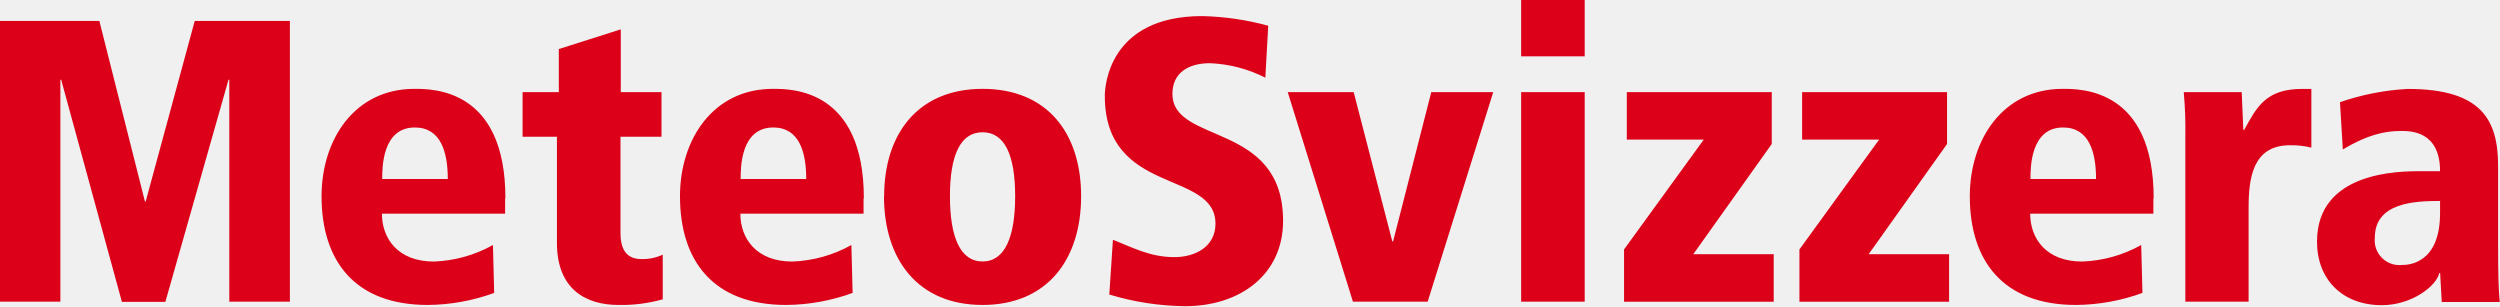
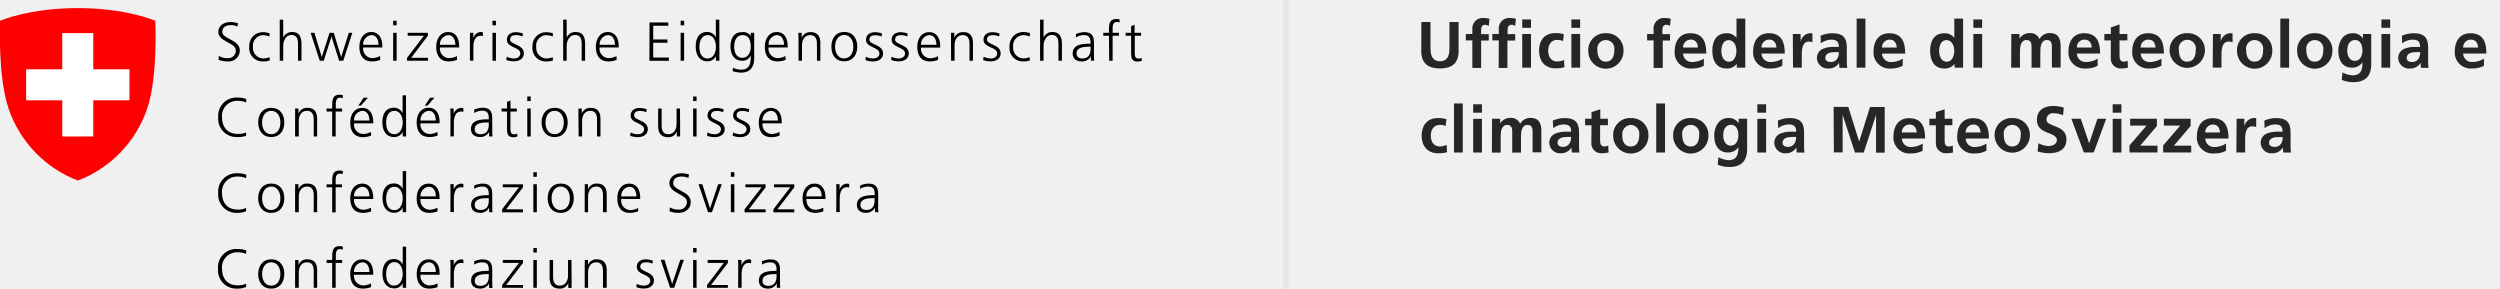
- <svg xmlns="http://www.w3.org/2000/svg" viewBox="0 0 344.97 42.3">
+ <svg xmlns="http://www.w3.org/2000/svg" viewBox="0 0 547.29 63.19">
  <defs>
-     <style>.a{fill:#dc0018;}</style>
+     <style>.a{fill:#282525;}.b{fill:red;}.c,.e{fill:#fff;}.d{fill:none;stroke:#e5e5e5;stroke-miterlimit:10;stroke-width:1.16px;}.e{opacity:0;}</style>
  </defs>
-   <path class="a" d="M31.64 41.63H40V2.89H26.87L20.1 27.81H20L13.71 2.89H0v38.74h8.33V11h.11l8.38 30.65h6L31.53 11h.11v30.63zm21.1-16.93c0-1.56 0-7.11 4.5-7.11 3.61 0 4.55 3.44 4.55 7.11zm17 2.66c0-15.1-9.94-15.1-12.55-15.1-8.27 0-12.82 7-12.82 14.82 0 8.83 4.5 15 14.66 15a27.31 27.31 0 0 0 9.16-1.66l-.17-6.61a18 18 0 0 1-8.16 2.28c-4.94 0-7.16-3.17-7.16-6.61h17v-2.11zm2.33-8.49h4.78v14.66c0 6.33 3.94 8.55 8.49 8.55a20.89 20.89 0 0 0 6.11-.78v-6.16a6.51 6.51 0 0 1-2.89.61c-1.66 0-2.94-.78-2.94-3.61V18.87h5.66v-6.16h-5.62V4.05l-8.55 2.72v5.94h-5v6.16zm30.13 5.83c0-1.56 0-7.11 4.5-7.11 3.61 0 4.55 3.44 4.55 7.11zm17 2.66c0-15.1-9.94-15.1-12.55-15.1-8.27 0-12.82 7-12.82 14.82 0 8.83 4.5 15 14.66 15a27.3 27.3 0 0 0 9.16-1.66l-.17-6.61a18 18 0 0 1-8.16 2.28c-4.94 0-7.16-3.17-7.16-6.61h17v-2.11zm2.78-.28c0 8.77 4.72 15 13.6 15s13.6-6.22 13.6-15-4.72-14.82-13.6-14.82S122 18.43 122 27.09zm9.1 0c0-5.66 1.44-8.83 4.5-8.83s4.5 3.16 4.5 8.83-1.44 9-4.5 9-4.5-3.33-4.5-9zM175 3.55a37.85 37.85 0 0 0-9.11-1.33c-13 0-13.44 9.88-13.44 11 0 13.82 15.27 10.16 15.27 17.65 0 3.16-2.78 4.61-5.66 4.61-3.39 0-5.77-1.34-8.49-2.39l-.5 7.55a37.24 37.24 0 0 0 10.44 1.61c7.72 0 13.54-4.44 13.54-11.77 0-13.77-15.27-10.49-15.27-17.54 0-2.89 2.22-4.22 5.16-4.22a18.47 18.47 0 0 1 7.66 2l.4-7.17zm11.7 38.08H197l9.05-28.92h-8.55l-5.27 20.6h-.11l-5.33-20.6h-9.1l9 28.92zm23.2 0h8.77V12.71h-8.77v28.92zm0-33.86h8.77V0h-8.77v7.77zm14.49 11.49h10.71l-11 15.16v7.22h20.65v-6.56h-11.1l10.83-15.21v-7.16h-20v6.55zm24.2 0h10.71l-11 15.16v7.22h20.65v-6.56h-11.1l10.82-15.21v-7.16h-20v6.55zm31.59 5.44c0-1.56 0-7.11 4.5-7.11 3.61 0 4.55 3.44 4.55 7.11zm17 2.66c0-15.1-9.94-15.1-12.55-15.1-8.27 0-12.82 7-12.82 14.82 0 8.83 4.5 15 14.66 15a27.31 27.31 0 0 0 9.16-1.66l-.17-6.61a18 18 0 0 1-8.16 2.28c-4.94 0-7.16-3.17-7.16-6.61h17v-2.11zm4.33 14.27h8.77V28.7c0-4.22.61-8.66 5.72-8.66a11.56 11.56 0 0 1 2.94.33v-8.1h-1.28c-5.05 0-6.27 2.56-8 5.66h-.11c-.05-1.72-.17-3.5-.22-5.22h-8a55.89 55.89 0 0 1 .22 6.05v22.87zm21.76-21c3.44-2.06 5.83-2.56 8.05-2.56 1.28 0 5.38 0 5.38 5.55h-2.66c-3.05 0-14.32.06-14.32 9.72 0 5.27 3.55 8.77 8.94 8.77 4.16 0 7.55-2.66 7.94-4.44h.11l.22 4h8c-.17-1.94-.22-3.89-.22-8.16V22.93c0-6.44-2.33-10.66-12.49-10.66a34.36 34.36 0 0 0-9.33 1.83l.39 6.5zm13.43 8.77c0 7.05-4.44 7.16-5.22 7.16a3.41 3.41 0 0 1-3.78-3.78c0-4.83 5.5-5.05 9-5.05v1.67z" />
+   <path class="a" d="M311.16,4.82h2v5.77c0,1.7.54,2.82,2.08,2.82s2.07-1.12,2.07-2.82V4.82h2V11.2c0,2.68-1.52,3.79-4.08,3.79s-4.09-1.11-4.09-3.79Z" />
+   <path class="a" d="M322.32,8.84H320.9V7.44h1.42v-1a2.26,2.26,0,0,1,2.35-2.51,6.42,6.42,0,0,1,1.4.16l-.15,1.59a1.53,1.53,0,0,0-.83-.26c-.65,0-.85.56-.85,1.13v.92h1.68v1.4h-1.68v6h-1.92Z" />
+   <path class="a" d="M328.11,8.84h-1.42V7.44h1.42v-1a2.26,2.26,0,0,1,2.35-2.51,6.5,6.5,0,0,1,1.4.16l-.16,1.59a1.47,1.47,0,0,0-.83-.26c-.64,0-.84.56-.84,1.13v.92h1.67v1.4H330v6h-1.92Z" />
+   <path class="a" d="M333.24,4.26h1.92V6.09h-1.92Zm0,3.18h1.92v7.37h-1.92Z" />
+   <path class="a" d="M342.18,9a2.91,2.91,0,0,0-1.31-.27c-1.19,0-1.95.94-1.95,2.33s.65,2.41,2,2.41a3.92,3.92,0,0,0,1.47-.35l.09,1.59a6.3,6.3,0,0,1-1.92.25c-2.42,0-3.64-1.65-3.64-3.9s1.26-3.82,3.57-3.82a6.18,6.18,0,0,1,1.86.24Z" />
+   <path class="a" d="M344,4.26h1.92V6.09H344Zm0,3.18h1.92v7.37H344Z" />
+   <path class="a" d="M351.54,7.27a3.69,3.69,0,0,1,3.87,3.91,3.86,3.86,0,0,1-7.72,0A3.69,3.69,0,0,1,351.54,7.27Zm0,6.23c1.48,0,1.86-1.32,1.86-2.55a1.88,1.88,0,1,0-3.71,0C349.69,12.16,350.08,13.5,351.54,13.5Z" />
+   <path class="a" d="M362,8.84h-1.42V7.44H362v-1a2.26,2.26,0,0,1,2.35-2.51,6.42,6.42,0,0,1,1.4.16l-.16,1.59a1.47,1.47,0,0,0-.83-.26c-.64,0-.84.56-.84,1.13v.92h1.67v1.4H364v6H362Z" />
+   <path class="a" d="M373,14.4a5,5,0,0,1-2.54.59,3.51,3.51,0,0,1-3.85-3.83c0-2.13,1.13-3.89,3.42-3.89,2.74,0,3.51,1.87,3.51,4.45h-5.1a1.93,1.93,0,0,0,2.11,1.86,5,5,0,0,0,2.45-.74Zm-1.29-4c-.06-.93-.49-1.73-1.56-1.73a1.68,1.68,0,0,0-1.71,1.73Z" />
+   <path class="a" d="M380.21,14h0a2.73,2.73,0,0,1-2.26,1c-2.27,0-3.1-1.87-3.1-3.89s.83-3.83,3.1-3.83a2.6,2.6,0,0,1,2.2,1h0V4.07h1.92V14.81h-1.86Zm-1.77-.48c1.28,0,1.69-1.35,1.69-2.4s-.48-2.34-1.71-2.34-1.59,1.36-1.59,2.34S377.19,13.5,378.44,13.5Z" />
+   <path class="a" d="M390.18,14.4a5.08,5.08,0,0,1-2.54.59,3.51,3.51,0,0,1-3.85-3.83c0-2.13,1.13-3.89,3.42-3.89,2.74,0,3.51,1.87,3.51,4.45h-5.1a1.93,1.93,0,0,0,2.11,1.86,5,5,0,0,0,2.45-.74Zm-1.29-4c-.06-.93-.49-1.73-1.56-1.73a1.67,1.67,0,0,0-1.71,1.73Z" />
+   <path class="a" d="M392.48,7.44h1.71V9.11h0a2.25,2.25,0,0,1,2-1.84,2.36,2.36,0,0,1,.58.05V9.26A1.93,1.93,0,0,0,396,9.1c-1.56,0-1.56,2-1.56,3v2.7h-1.92Z" />
+   <path class="a" d="M398.56,7.82a6.61,6.61,0,0,1,2.56-.55c2.25,0,3.18.93,3.18,3.1v1c0,.74,0,1.3,0,1.85s0,1.07.09,1.64h-1.69a7,7,0,0,1-.09-1.1h0A2.62,2.62,0,0,1,400.33,15a2.36,2.36,0,0,1-2.58-2.2,2.17,2.17,0,0,1,1.27-2.1,5.78,5.78,0,0,1,2.47-.43h1.06c0-1.19-.53-1.59-1.66-1.59a3.92,3.92,0,0,0-2.28.8Zm2.25,5.76a1.6,1.6,0,0,0,1.34-.66,2.38,2.38,0,0,0,.4-1.51h-.83c-.86,0-2.13.14-2.13,1.27C399.59,13.31,400.12,13.58,400.81,13.58Z" />
+   <path class="a" d="M406.45,4.07h1.92V14.81h-1.92Z" />
+   <path class="a" d="M416.52,14.4A5,5,0,0,1,414,15a3.51,3.51,0,0,1-3.85-3.83c0-2.13,1.13-3.89,3.42-3.89,2.74,0,3.51,1.87,3.51,4.45H412a1.93,1.93,0,0,0,2.11,1.86,5,5,0,0,0,2.45-.74Zm-1.29-4c-.06-.93-.49-1.73-1.56-1.73A1.67,1.67,0,0,0,412,10.4Z" />
+   <path class="a" d="M427.89,14h0a2.76,2.76,0,0,1-2.27,1c-2.26,0-3.09-1.87-3.09-3.89s.83-3.83,3.09-3.83a2.61,2.61,0,0,1,2.21,1h0V4.07h1.92V14.81h-1.87Zm-1.76-.48c1.28,0,1.69-1.35,1.69-2.4s-.49-2.34-1.72-2.34-1.59,1.36-1.59,2.34S424.87,13.5,426.13,13.5Z" />
+   <path class="a" d="M432,4.26h1.92V6.09H432Zm0,3.18h1.92v7.37H432Z" />
+   <path class="a" d="M440.31,7.44h1.79v1h0a2.6,2.6,0,0,1,2.19-1.2,2.15,2.15,0,0,1,2.18,1.3,2.52,2.52,0,0,1,2.31-1.3c1.82,0,2.33,1.24,2.33,2.89v4.65h-1.92V10.42c0-.69,0-1.66-1.1-1.66-1.28,0-1.43,1.51-1.43,2.47v3.58h-1.92V10.42c0-.69,0-1.66-1.11-1.66-1.27,0-1.43,1.51-1.43,2.47v3.58h-1.92Z" />
+   <path class="a" d="M459.21,14.4a5,5,0,0,1-2.54.59,3.51,3.51,0,0,1-3.85-3.83c0-2.13,1.13-3.89,3.42-3.89,2.74,0,3.51,1.87,3.51,4.45h-5.1a1.93,1.93,0,0,0,2.11,1.86,5,5,0,0,0,2.45-.74Zm-1.29-4c-.06-.93-.49-1.73-1.56-1.73a1.67,1.67,0,0,0-1.71,1.73Z" />
+   <path class="a" d="M462.1,8.84h-1.42V7.44h1.42V6L464,5.35V7.44h1.71v1.4H464v3.44c0,.63.17,1.22.9,1.22a1.71,1.71,0,0,0,.88-.2l.05,1.51a4.79,4.79,0,0,1-1.41.18,2.17,2.17,0,0,1-2.34-2.4Z" />
+   <path class="a" d="M473.17,14.4a5,5,0,0,1-2.53.59,3.51,3.51,0,0,1-3.86-3.83c0-2.13,1.14-3.89,3.43-3.89,2.73,0,3.51,1.87,3.51,4.45h-5.1a1.92,1.92,0,0,0,2.1,1.86,4.94,4.94,0,0,0,2.45-.74Zm-1.29-4c-.05-.93-.48-1.73-1.56-1.73a1.66,1.66,0,0,0-1.7,1.73Z" />
+   <path class="a" d="M478.82,7.27a3.69,3.69,0,0,1,3.87,3.91,3.87,3.87,0,0,1-7.73,0A3.69,3.69,0,0,1,478.82,7.27Zm0,6.23c1.47,0,1.86-1.32,1.86-2.55A1.88,1.88,0,1,0,477,11C477,12.16,477.36,13.5,478.82,13.5Z" />
+   <path class="a" d="M484.45,7.44h1.7V9.11h0a2.26,2.26,0,0,1,2-1.84,2.39,2.39,0,0,1,.59.05V9.26a2,2,0,0,0-.86-.16c-1.56,0-1.56,2-1.56,3v2.7h-1.92Z" />
+   <path class="a" d="M493.57,7.27a3.69,3.69,0,0,1,3.87,3.91,3.86,3.86,0,0,1-7.72,0A3.68,3.68,0,0,1,493.57,7.27Zm0,6.23c1.48,0,1.86-1.32,1.86-2.55a1.88,1.88,0,1,0-3.71,0C491.72,12.16,492.11,13.5,493.57,13.5Z" />
+   <path class="a" d="M499.2,4.07h1.92V14.81H499.2Z" />
+   <path class="a" d="M506.74,7.27a3.69,3.69,0,0,1,3.86,3.91,3.86,3.86,0,0,1-7.72,0A3.69,3.69,0,0,1,506.74,7.27Zm0,6.23c1.47,0,1.86-1.32,1.86-2.55a1.88,1.88,0,1,0-3.71,0C504.89,12.16,505.27,13.5,506.74,13.5Z" />
+   <path class="a" d="M519.1,7.44V14.1c0,2-.8,3.89-3.9,3.89a6.43,6.43,0,0,1-2.55-.5l.16-1.63a5.47,5.47,0,0,0,2.15.64c2.12,0,2.22-1.59,2.22-2.86h0a2.64,2.64,0,0,1-2.29,1.17c-2.18,0-3-1.74-3-3.72,0-1.78.92-3.82,3.12-3.82a2.45,2.45,0,0,1,2.27,1.17h0v-1Zm-1.92,3.61c0-1.26-.49-2.29-1.61-2.29-1.3,0-1.72,1.2-1.72,2.33s.53,2.24,1.64,2.24S517.18,12.28,517.18,11.05Z" />
+   <path class="a" d="M521.33,4.26h1.92V6.09h-1.92Zm0,3.18h1.92v7.37h-1.92Z" />
+   <path class="a" d="M525.82,7.82a6.61,6.61,0,0,1,2.56-.55c2.25,0,3.18.93,3.18,3.1v1c0,.74,0,1.3,0,1.85s0,1.07.08,1.64H530a7,7,0,0,1-.09-1.1h0A2.62,2.62,0,0,1,527.59,15a2.36,2.36,0,0,1-2.58-2.2,2.16,2.16,0,0,1,1.27-2.1,5.78,5.78,0,0,1,2.47-.43h1.06c0-1.19-.53-1.59-1.66-1.59a3.92,3.92,0,0,0-2.28.8Zm2.25,5.76a1.6,1.6,0,0,0,1.34-.66,2.38,2.38,0,0,0,.4-1.51H529c-.86,0-2.13.14-2.13,1.27C526.85,13.31,527.38,13.58,528.07,13.58Z" />
+   <path class="a" d="M543.78,14.4a5,5,0,0,1-2.54.59,3.51,3.51,0,0,1-3.85-3.83c0-2.13,1.13-3.89,3.42-3.89,2.74,0,3.51,1.87,3.51,4.45h-5.1a1.93,1.93,0,0,0,2.11,1.86,5,5,0,0,0,2.45-.74Zm-1.29-4c-.06-.93-.49-1.73-1.56-1.73a1.67,1.67,0,0,0-1.71,1.73Z" />
+   <path class="a" d="M316.47,27.6a2.86,2.86,0,0,0-1.3-.27c-1.19,0-1.95,1-1.95,2.34s.64,2.4,2,2.4a4.19,4.19,0,0,0,1.48-.34l.08,1.59a6.32,6.32,0,0,1-1.92.24c-2.42,0-3.64-1.65-3.64-3.89s1.26-3.83,3.57-3.83a6.52,6.52,0,0,1,1.86.24Z" />
+   <path class="a" d="M318.3,22.65h1.92V33.39H318.3Z" />
+   <path class="a" d="M322.5,22.83h1.92v1.84H322.5Zm0,3.18h1.92v7.38H322.5Z" />
+   <path class="a" d="M326.63,26h1.79v1h0a2.59,2.59,0,0,1,2.19-1.2,2.15,2.15,0,0,1,2.17,1.3,2.56,2.56,0,0,1,2.31-1.3c1.82,0,2.34,1.25,2.34,2.89v4.66h-1.92V29c0-.69,0-1.66-1.11-1.66-1.27,0-1.43,1.52-1.43,2.48v3.58h-1.92V29c0-.69,0-1.66-1.1-1.66-1.28,0-1.43,1.52-1.43,2.48v3.58h-1.92Z" />
+   <path class="a" d="M339.93,26.4a6.71,6.71,0,0,1,2.57-.56c2.25,0,3.18.93,3.18,3.11v.94c0,.75,0,1.31,0,1.85s0,1.08.08,1.65H344.1a8.31,8.31,0,0,1-.08-1.1h0a2.66,2.66,0,0,1-2.28,1.27,2.36,2.36,0,0,1-2.58-2.19,2.18,2.18,0,0,1,1.26-2.11,6,6,0,0,1,2.48-.43h1.06c0-1.18-.53-1.59-1.66-1.59a3.86,3.86,0,0,0-2.28.81Zm2.25,5.76a1.64,1.64,0,0,0,1.35-.66,2.5,2.5,0,0,0,.4-1.52h-.83c-.86,0-2.14.14-2.14,1.28C341,31.88,341.5,32.16,342.18,32.16Z" />
+   <path class="a" d="M348.41,27.42H347V26h1.41V24.54l1.92-.62V26H352v1.41h-1.71v3.43c0,.63.18,1.22.91,1.22a1.7,1.7,0,0,0,.87-.2l.06,1.52a5.26,5.26,0,0,1-1.42.17,2.17,2.17,0,0,1-2.34-2.39Z" />
+   <path class="a" d="M357,25.84a3.7,3.7,0,0,1,3.87,3.91,3.86,3.86,0,0,1-7.72,0A3.69,3.69,0,0,1,357,25.84Zm0,6.23c1.48,0,1.86-1.32,1.86-2.55A1.94,1.94,0,0,0,357,27.33a2,2,0,0,0-1.85,2.19C355.1,30.74,355.49,32.07,357,32.07Z" />
+   <path class="a" d="M362.58,22.65h1.92V33.39h-1.92Z" />
+   <path class="a" d="M370.12,25.84A3.69,3.69,0,0,1,374,29.75a3.86,3.86,0,0,1-7.72,0A3.7,3.7,0,0,1,370.12,25.84Zm0,6.23c1.47,0,1.86-1.32,1.86-2.55a1.88,1.88,0,1,0-3.71,0C368.27,30.74,368.66,32.07,370.12,32.07Z" />
+   <path class="a" d="M382.48,26v6.66c0,2-.8,3.9-3.9,3.9a6.61,6.61,0,0,1-2.55-.5l.16-1.63a5.64,5.64,0,0,0,2.15.64c2.12,0,2.22-1.59,2.22-2.87h0a2.62,2.62,0,0,1-2.29,1.18c-2.18,0-3-1.75-3-3.72,0-1.78.92-3.83,3.12-3.83A2.46,2.46,0,0,1,380.62,27h0V26Zm-1.92,3.61c0-1.26-.49-2.29-1.61-2.29-1.3,0-1.71,1.2-1.71,2.34s.53,2.23,1.63,2.23S380.56,30.85,380.56,29.62Z" />
+   <path class="a" d="M384.71,22.83h1.92v1.84h-1.92Zm0,3.18h1.92v7.38h-1.92Z" />
+   <path class="a" d="M389.2,26.4a6.62,6.62,0,0,1,2.56-.56c2.25,0,3.18.93,3.18,3.11v.94c0,.75,0,1.31,0,1.85s0,1.08.08,1.65h-1.69a8.31,8.31,0,0,1-.08-1.1h0A2.64,2.64,0,0,1,391,33.56a2.36,2.36,0,0,1-2.58-2.19,2.18,2.18,0,0,1,1.26-2.11,6,6,0,0,1,2.48-.43h1.06c0-1.18-.53-1.59-1.66-1.59a3.86,3.86,0,0,0-2.28.81Zm2.25,5.76a1.63,1.63,0,0,0,1.34-.66,2.43,2.43,0,0,0,.4-1.52h-.83c-.86,0-2.13.14-2.13,1.28C390.23,31.88,390.76,32.16,391.45,32.16Z" />
+   <path class="a" d="M401.41,23.39h3.21L407,31h0l2.38-7.58h3.21v10H410.7V25.14h0L408,33.39h-1.92l-2.7-8.25,0,0v8.22h-1.92Z" />
+   <path class="a" d="M420.9,33a5.08,5.08,0,0,1-2.54.59,3.5,3.5,0,0,1-3.85-3.82c0-2.14,1.13-3.9,3.42-3.9,2.74,0,3.51,1.88,3.51,4.45h-5.1a1.94,1.94,0,0,0,2.11,1.87,5,5,0,0,0,2.45-.75Zm-1.29-4c-.06-.93-.49-1.74-1.56-1.74A1.68,1.68,0,0,0,416.34,29Z" />
+   <path class="a" d="M423.79,27.42h-1.42V26h1.42V24.54l1.92-.62V26h1.7v1.41h-1.7v3.43c0,.63.17,1.22.9,1.22a1.71,1.71,0,0,0,.88-.2l.05,1.52a5.21,5.21,0,0,1-1.42.17,2.17,2.17,0,0,1-2.33-2.39Z" />
+   <path class="a" d="M434.86,33a5,5,0,0,1-2.53.59,3.51,3.51,0,0,1-3.86-3.82c0-2.14,1.14-3.9,3.43-3.9,2.73,0,3.51,1.88,3.51,4.45h-5.1a1.92,1.92,0,0,0,2.1,1.87,5,5,0,0,0,2.45-.75Zm-1.29-4c-.05-.93-.48-1.74-1.56-1.74a1.67,1.67,0,0,0-1.7,1.74Z" />
+   <path class="a" d="M440.51,25.84a3.7,3.7,0,0,1,3.87,3.91,3.87,3.87,0,0,1-7.73,0A3.7,3.7,0,0,1,440.51,25.84Zm0,6.23c1.47,0,1.86-1.32,1.86-2.55a1.88,1.88,0,1,0-3.71,0C438.66,30.74,439.05,32.07,440.51,32.07Z" />
+   <path class="a" d="M451.64,25.22a5.21,5.21,0,0,0-2-.43A1.4,1.4,0,0,0,448,26.18c0,1.74,4.38,1,4.38,4.36,0,2.19-1.73,3-3.75,3a8.64,8.64,0,0,1-2.57-.39l.19-1.8a4.88,4.88,0,0,0,2.26.62c.76,0,1.78-.39,1.78-1.29,0-1.91-4.38-1.12-4.38-4.43,0-2.23,1.73-3.05,3.49-3.05a7.35,7.35,0,0,1,2.39.36Z" />
+   <path class="a" d="M453.46,26h2.06l1.83,5.37h0L459.16,26h1.92l-2.73,7.38h-2.16Z" />
+   <path class="a" d="M462.5,22.83h1.91v1.84H462.5Zm0,3.18h1.91v7.38H462.5Z" />
+   <path class="a" d="M466.33,26h5.85v1.58l-3.67,4.31h3.8v1.49h-6.13V31.83l3.74-4.33h-3.59Z" />
+   <path class="a" d="M473.71,26h5.85v1.58l-3.67,4.31h3.8v1.49h-6.14V31.83l3.74-4.33h-3.58Z" />
+   <path class="a" d="M487.32,33a5,5,0,0,1-2.54.59,3.5,3.5,0,0,1-3.85-3.82c0-2.14,1.13-3.9,3.42-3.9,2.74,0,3.51,1.88,3.51,4.45h-5.1a1.94,1.94,0,0,0,2.11,1.87,5,5,0,0,0,2.45-.75ZM486,29c-.06-.93-.49-1.74-1.56-1.74A1.69,1.69,0,0,0,482.76,29Z" />
+   <path class="a" d="M489.63,26h1.7v1.68h0a2.26,2.26,0,0,1,2-1.85,2,2,0,0,1,.59.06v1.93a2,2,0,0,0-.86-.16c-1.56,0-1.56,1.95-1.56,3v2.71h-1.92Z" />
+   <path class="a" d="M495.7,26.4a6.66,6.66,0,0,1,2.56-.56c2.25,0,3.18.93,3.18,3.11v.94c0,.75,0,1.31,0,1.85s0,1.08.09,1.65h-1.69a10.91,10.91,0,0,1-.09-1.1h0a2.63,2.63,0,0,1-2.27,1.27,2.35,2.35,0,0,1-2.58-2.19,2.18,2.18,0,0,1,1.26-2.11,6,6,0,0,1,2.48-.43h1.06c0-1.18-.53-1.59-1.67-1.59a3.83,3.83,0,0,0-2.27.81ZM498,32.16a1.62,1.62,0,0,0,1.34-.66A2.44,2.44,0,0,0,499.7,30h-.83c-.86,0-2.14.14-2.14,1.28C496.73,31.88,497.26,32.16,498,32.16Z" />
+   <path d="M47.89,12.23a3.26,3.26,0,0,0,1.85.5A1.67,1.67,0,0,0,51.63,11c0-1.65-3.84-1.85-3.84-4,0-1.34,1.17-2.18,2.65-2.18a5.17,5.17,0,0,1,1.65.27L52,5.81a3.32,3.32,0,0,0-1.52-.31c-.87,0-1.82.36-1.82,1.44,0,1.68,3.85,1.69,3.85,4.14a2.46,2.46,0,0,1-2.75,2.37,4.81,4.81,0,0,1-1.9-.36Z" />
+   <path d="M59,8a3.48,3.48,0,0,0-1.31-.31,2.28,2.28,0,0,0-2.31,2.56,2.32,2.32,0,0,0,2.22,2.56A4,4,0,0,0,59,12.52l.07.71a4.58,4.58,0,0,1-1.58.22,2.9,2.9,0,0,1-2.93-3.21,3,3,0,0,1,3-3.21A4.7,4.7,0,0,1,59,7.27Z" />
+   <path d="M61.24,4.3H62V8.21h0A2.09,2.09,0,0,1,63.93,7C65.58,7,66,8.13,66,9.64V13.3h-.76V9.65c0-1.05-.2-2-1.45-2S62,9,62,10V13.3h-.76Z" />
+   <path d="M75.15,13.3h-.91L72.57,8h0L70.87,13.3H70L68,7.18h.83l1.61,5.3h0l1.71-5.3h.91l1.62,5.3h0l1.69-5.3h.76Z" />
+   <path d="M83.23,13.11a4.88,4.88,0,0,1-1.77.34c-2,0-2.79-1.37-2.79-3.21S79.7,7,81.25,7c1.73,0,2.44,1.4,2.44,3v.39H79.5a2.07,2.07,0,0,0,2,2.34,3.89,3.89,0,0,0,1.71-.46Zm-.37-3.3c0-1.07-.43-2.13-1.56-2.13a2,2,0,0,0-1.8,2.13Z" />
+   <path d="M86.83,5.54h-.76v-1h.76Zm-.76,1.64h.76V13.3h-.76Z" />
+   <path d="M89.11,12.67l3.68-4.84H89.25V7.18h4.42v.65L90,12.66h3.69v.64H89.11Z" />
+   <path d="M100.05,13.11a4.94,4.94,0,0,1-1.78.34c-2,0-2.78-1.37-2.78-3.21S96.52,7,98.07,7c1.73,0,2.44,1.4,2.44,3v.39h-4.2a2.07,2.07,0,0,0,2,2.34,3.94,3.94,0,0,0,1.72-.46Zm-.37-3.3c0-1.07-.43-2.13-1.56-2.13a2,2,0,0,0-1.81,2.13Z" />
+   <path d="M102.87,8.55a13.21,13.21,0,0,0,0-1.37h.75V8.36h0A1.81,1.81,0,0,1,105.18,7a2,2,0,0,1,.53.08V7.9a1.93,1.93,0,0,0-.55-.07c-1.21,0-1.53,1.34-1.53,2.45v3h-.76Z" />
+   <path d="M108.57,5.54h-.76v-1h.76Zm-.76,1.64h.76V13.3h-.76Z" />
+   <path d="M110.94,12.42a3.73,3.73,0,0,0,1.6.38c.72,0,1.36-.4,1.36-1.09,0-1.46-2.94-1.23-2.94-3,0-1.21,1-1.67,2-1.67a4.93,4.93,0,0,1,1.51.28l-.07.66A3.53,3.53,0,0,0,113,7.68c-.78,0-1.32.24-1.32,1,0,1.14,3,1,3,3,0,1.29-1.21,1.74-2.14,1.74a4.54,4.54,0,0,1-1.72-.29Z" />
+   <path d="M121,8a3.48,3.48,0,0,0-1.31-.31,2.28,2.28,0,0,0-2.31,2.56,2.33,2.33,0,0,0,2.23,2.56,3.91,3.91,0,0,0,1.38-.28l.07.71a4.56,4.56,0,0,1-1.57.22,2.9,2.9,0,0,1-2.93-3.21,3,3,0,0,1,3-3.21,4.64,4.64,0,0,1,1.48.24Z" />
+   <path d="M123.29,4.3h.76V8.21h0A2.09,2.09,0,0,1,126,7c1.65,0,2.09,1.1,2.09,2.61V13.3h-.75V9.65c0-1.05-.21-2-1.46-2S124.05,9,124.05,10V13.3h-.76Z" />
+   <path d="M135,13.11a4.88,4.88,0,0,1-1.77.34c-2,0-2.79-1.37-2.79-3.21S131.47,7,133,7c1.73,0,2.44,1.4,2.44,3v.39h-4.19a2.07,2.07,0,0,0,2,2.34,3.89,3.89,0,0,0,1.71-.46Zm-.37-3.3c0-1.07-.43-2.13-1.56-2.13a2,2,0,0,0-1.8,2.13Z" />
+   <path d="M142.19,4.92h4.11v.72H143v3h3.11v.72H143v3.23h3.42v.72h-4.25Z" />
+   <path d="M149.79,5.54H149v-1h.76ZM149,7.18h.76V13.3H149Z" />
+   <path d="M157.49,13.3h-.76v-1h0a2,2,0,0,1-1.91,1.12c-1.68,0-2.52-1.39-2.52-3.21S153,7,154.8,7a2.07,2.07,0,0,1,1.91,1.18h0V4.3h.76Zm-2.57-.5c1.35,0,1.81-1.44,1.81-2.56s-.46-2.56-1.81-2.56-1.81,1.37-1.81,2.56S153.48,12.8,154.92,12.8Z" />
+   <path d="M165.11,12.8c0,1.71-.77,3.1-2.87,3.1a6.13,6.13,0,0,1-1.85-.33l.06-.75a4.12,4.12,0,0,0,1.8.43c1.94,0,2.11-1.42,2.11-3.15h0a1.9,1.9,0,0,1-1.86,1.2c-2,0-2.59-1.7-2.59-3.06,0-1.86.72-3.21,2.53-3.21a2,2,0,0,1,1.91.85h0v-.7h.76Zm-2.62-.14c1.37,0,1.86-1.3,1.86-2.42,0-1.48-.43-2.56-1.81-2.56s-1.82,1.37-1.82,2.56S161.2,12.66,162.49,12.66Z" />
+   <path d="M172,13.11a5,5,0,0,1-1.78.34c-2,0-2.79-1.37-2.79-3.21S168.45,7,170,7c1.73,0,2.43,1.4,2.43,3v.39h-4.19a2.07,2.07,0,0,0,2,2.34,3.94,3.94,0,0,0,1.72-.46Zm-.37-3.3c0-1.07-.44-2.13-1.57-2.13a2,2,0,0,0-1.8,2.13Z" />
+   <path d="M174.81,8.62a14.05,14.05,0,0,0-.05-1.44h.74V8.27h0a2,2,0,0,1,2-1.24c1.52,0,2.09,1,2.09,2.36V13.3h-.75V9.58c0-1.15-.41-1.9-1.46-1.9-1.38,0-1.81,1.22-1.81,2.24V13.3h-.76Z" />
+   <path d="M184.81,7c2,0,2.86,1.54,2.86,3.21s-.88,3.21-2.86,3.21S182,11.91,182,10.24,182.82,7,184.81,7Zm0,5.77c1.32,0,2-1.14,2-2.56s-.71-2.56-2-2.56-2,1.14-2,2.56S183.49,12.8,184.81,12.8Z" />
+   <path d="M189.56,12.42a3.73,3.73,0,0,0,1.6.38c.72,0,1.36-.4,1.36-1.09,0-1.46-2.94-1.23-2.94-3,0-1.21,1-1.67,2-1.67a5,5,0,0,1,1.51.28L193,8a3.61,3.61,0,0,0-1.36-.29c-.78,0-1.32.24-1.32,1,0,1.14,3,1,3,3,0,1.29-1.22,1.74-2.14,1.74a4.54,4.54,0,0,1-1.72-.29Z" />
+   <path d="M195.17,12.42a3.73,3.73,0,0,0,1.6.38c.72,0,1.36-.4,1.36-1.09,0-1.46-2.94-1.23-2.94-3,0-1.21,1-1.67,2-1.67a5,5,0,0,1,1.51.28l-.07.66a3.61,3.61,0,0,0-1.36-.29c-.78,0-1.32.24-1.32,1,0,1.14,3,1,3,3,0,1.29-1.22,1.74-2.14,1.74a4.54,4.54,0,0,1-1.72-.29Z" />
+   <path d="M205.36,13.11a4.94,4.94,0,0,1-1.78.34c-2,0-2.78-1.37-2.78-3.21s1-3.21,2.58-3.21c1.73,0,2.44,1.4,2.44,3v.39h-4.2a2.07,2.07,0,0,0,2,2.34,3.94,3.94,0,0,0,1.72-.46ZM205,9.81c0-1.07-.44-2.13-1.56-2.13a2,2,0,0,0-1.81,2.13Z" />
+   <path d="M208.19,8.62c0-.47,0-.95,0-1.44h.73V8.27h0a2,2,0,0,1,2-1.24C212.4,7,213,8,213,9.39V13.3h-.76V9.58c0-1.15-.41-1.9-1.46-1.9-1.38,0-1.81,1.22-1.81,2.24V13.3h-.76Z" />
+   <path d="M215.34,12.42a3.73,3.73,0,0,0,1.6.38c.72,0,1.36-.4,1.36-1.09,0-1.46-3-1.23-3-3,0-1.21,1-1.67,2-1.67a5,5,0,0,1,1.51.28l-.07.66a3.61,3.61,0,0,0-1.36-.29c-.78,0-1.32.24-1.32,1,0,1.14,3,1,3,3,0,1.29-1.21,1.74-2.13,1.74a4.54,4.54,0,0,1-1.72-.29Z" />
+   <path d="M225.41,8a3.48,3.48,0,0,0-1.31-.31,2.28,2.28,0,0,0-2.31,2.56A2.32,2.32,0,0,0,224,12.8a4,4,0,0,0,1.39-.28l.07.71a4.58,4.58,0,0,1-1.58.22A2.9,2.9,0,0,1,221,10.24,3,3,0,0,1,224,7a4.7,4.7,0,0,1,1.48.24Z" />
+   <path d="M227.69,4.3h.76V8.21h0A2.08,2.08,0,0,1,230.38,7c1.65,0,2.09,1.1,2.09,2.61V13.3h-.76V9.65c0-1.05-.2-2-1.45-2S228.45,9,228.45,10V13.3h-.76Z" />
+   <path d="M238.82,12.32h0a2.17,2.17,0,0,1-2,1.13c-1.74,0-2-1.18-2-1.73,0-2.06,2.18-2.15,3.77-2.15h.14V9.26c0-1-.37-1.58-1.39-1.58a3.24,3.24,0,0,0-1.8.51V7.45a5,5,0,0,1,1.8-.42c1.51,0,2.15.69,2.15,2.29V12a8.66,8.66,0,0,0,.06,1.28h-.75Zm-.07-2.1h-.21c-1.31,0-2.87.13-2.87,1.48,0,.8.57,1.1,1.27,1.1,1.78,0,1.81-1.55,1.81-2.21Z" />
+   <path d="M242.77,7.83h-1.24V7.18h1.24V6.73c0-1.28,0-2.58,1.62-2.58a1.85,1.85,0,0,1,.71.12l0,.66a1.43,1.43,0,0,0-.6-.13c-1,0-.93,1.12-.93,1.85v.53h1.38v.65h-1.38V13.3h-.75Z" />
+   <path d="M249.82,7.83h-1.4v4c0,.55.21,1,.82,1a1.85,1.85,0,0,0,.7-.14l0,.62a2.79,2.79,0,0,1-.92.17c-1.35,0-1.4-.93-1.4-2V7.83h-1.2V7.18h1.2V5.7l.76-.26V7.18h1.4Z" />
+   <path d="M53.88,22.43A4.47,4.47,0,0,0,52,22.07a3.3,3.3,0,0,0-3.4,3.62c0,2.11,1.19,3.62,3.4,3.62A4.29,4.29,0,0,0,53.88,29l0,.72A4.59,4.59,0,0,1,52,30a4,4,0,0,1-4.23-4.34A4,4,0,0,1,52,21.35a5.38,5.38,0,0,1,1.92.32Z" />
+   <path d="M59.38,23.61c2,0,2.86,1.54,2.86,3.21S61.36,30,59.38,30s-2.86-1.54-2.86-3.21S57.4,23.61,59.38,23.61Zm0,5.77c1.32,0,2-1.14,2-2.56s-.71-2.56-2-2.56-2,1.14-2,2.56S58.06,29.38,59.38,29.38Z" />
+   <path d="M64.6,25.2a14.05,14.05,0,0,0,0-1.44h.74v1.09h0a2,2,0,0,1,2-1.24c1.52,0,2.09,1,2.09,2.36v3.91h-.75V26.16c0-1.15-.41-1.9-1.46-1.9-1.38,0-1.81,1.21-1.81,2.23v3.39H64.6Z" />
+   <path d="M72.72,24.41H71.49v-.65h1.23v-.45c0-1.28,0-2.58,1.62-2.58a1.81,1.81,0,0,1,.71.12l0,.66a1.44,1.44,0,0,0-.61-.13c-1,0-.92,1.12-.92,1.85v.53h1.38v.65H73.48v5.47h-.76Z" />
+   <path d="M81.24,29.69a4.94,4.94,0,0,1-1.78.34c-2,0-2.79-1.37-2.79-3.21s1-3.21,2.59-3.21c1.73,0,2.44,1.4,2.44,3V27H77.5a2.07,2.07,0,0,0,2,2.34,3.94,3.94,0,0,0,1.72-.46Zm-.37-3.3c0-1.07-.44-2.13-1.57-2.13a2,2,0,0,0-1.8,2.13Zm-1.26-5h.94L79,23.12h-.55Z" />
+   <path d="M88.91,29.88h-.75v-1h0A2,2,0,0,1,86.22,30c-1.68,0-2.52-1.4-2.52-3.21s.72-3.21,2.52-3.21a2.06,2.06,0,0,1,1.91,1.18h0V20.87h.75Zm-2.57-.5c1.35,0,1.82-1.44,1.82-2.56s-.47-2.56-1.82-2.56-1.81,1.37-1.81,2.56S84.9,29.38,86.34,29.38Z" />
+   <path d="M95.79,29.69A5,5,0,0,1,94,30c-2,0-2.79-1.37-2.79-3.21s1-3.21,2.58-3.21c1.73,0,2.44,1.4,2.44,3V27H92.05a2.07,2.07,0,0,0,2,2.34,3.94,3.94,0,0,0,1.72-.46Zm-.38-3.3c0-1.07-.43-2.13-1.56-2.13a2,2,0,0,0-1.8,2.13Zm-1.26-5h.95l-1.51,1.73H93Z" />
+   <path d="M98.62,25.13a10.5,10.5,0,0,0-.05-1.37h.76v1.17h0a1.83,1.83,0,0,1,1.58-1.32,2.72,2.72,0,0,1,.53.07v.8a2,2,0,0,0-.56-.07c-1.2,0-1.52,1.34-1.52,2.45v3h-.76Z" />
+   <path d="M107.07,28.9h0A2.16,2.16,0,0,1,105.1,30c-1.75,0-2-1.18-2-1.73,0-2.06,2.18-2.15,3.77-2.15H107v-.32c0-1-.37-1.57-1.39-1.57a3.24,3.24,0,0,0-1.8.51V24a4.79,4.79,0,0,1,1.8-.42c1.51,0,2.15.69,2.15,2.28V28.6a8.66,8.66,0,0,0,.06,1.28h-.74ZM107,26.8h-.21c-1.31,0-2.87.13-2.87,1.47,0,.81.57,1.11,1.27,1.11,1.78,0,1.81-1.55,1.81-2.21Z" />
+   <path d="M113.13,24.41h-1.39v4c0,.55.2,1,.82,1a1.63,1.63,0,0,0,.69-.15l0,.63a2.8,2.8,0,0,1-.93.17C111,30,111,29.1,111,28V24.41h-1.2v-.65H111V22.28l.76-.27v1.75h1.39Z" />
+   <path d="M116.18,22.12h-.75v-1h.75Zm-.75,1.64h.75v6.12h-.75Z" />
+   <path d="M121.42,23.61c2,0,2.86,1.54,2.86,3.21S123.4,30,121.42,30s-2.86-1.54-2.86-3.21S119.44,23.61,121.42,23.61Zm0,5.77c1.32,0,2-1.14,2-2.56s-.71-2.56-2-2.56-2,1.14-2,2.56S120.1,29.38,121.42,29.38Z" />
+   <path d="M126.63,25.2c0-.47,0-.95,0-1.44h.73v1.09h0a2,2,0,0,1,2-1.24c1.52,0,2.09,1,2.09,2.36v3.91h-.75V26.16c0-1.15-.41-1.9-1.46-1.9-1.38,0-1.81,1.21-1.81,2.23v3.39h-.76Z" />
+   <path d="M138.05,29a3.52,3.52,0,0,0,1.59.39c.72,0,1.36-.4,1.36-1.09,0-1.46-2.94-1.23-2.94-3,0-1.21,1-1.67,2-1.67a4.64,4.64,0,0,1,1.51.28l-.07.66a3.53,3.53,0,0,0-1.36-.29c-.78,0-1.32.24-1.32,1,0,1.14,3,1,3,3,0,1.29-1.21,1.74-2.14,1.74a4.75,4.75,0,0,1-1.72-.29Z" />
+   <path d="M148.9,28.44a14.05,14.05,0,0,0,0,1.44h-.73V28.79h0a1.94,1.94,0,0,1-2,1.24c-1.51,0-2.09-1-2.09-2.36V23.76h.76v3.72c0,1.15.41,1.9,1.45,1.9,1.38,0,1.82-1.22,1.82-2.24V23.76h.75Z" />
+   <path d="M152.49,22.12h-.75v-1h.75Zm-.75,1.64h.75v6.12h-.75Z" />
+   <path d="M154.87,29a3.6,3.6,0,0,0,1.6.39c.72,0,1.36-.4,1.36-1.09,0-1.46-2.94-1.23-2.94-3,0-1.21,1-1.67,2-1.67a4.68,4.68,0,0,1,1.51.28l-.07.66a3.61,3.61,0,0,0-1.36-.29c-.78,0-1.32.24-1.32,1,0,1.14,3,1,3,3,0,1.29-1.22,1.74-2.14,1.74a4.75,4.75,0,0,1-1.72-.29Z" />
+   <path d="M160.48,29a3.6,3.6,0,0,0,1.6.39c.72,0,1.36-.4,1.36-1.09,0-1.46-2.95-1.23-2.95-3,0-1.21,1-1.67,2-1.67a4.68,4.68,0,0,1,1.51.28l-.07.66a3.61,3.61,0,0,0-1.36-.29c-.78,0-1.32.24-1.32,1,0,1.14,3,1,3,3,0,1.29-1.22,1.74-2.14,1.74a4.75,4.75,0,0,1-1.72-.29Z" />
+   <path d="M170.67,29.69a4.94,4.94,0,0,1-1.78.34c-2,0-2.79-1.37-2.79-3.21s1-3.21,2.59-3.21c1.73,0,2.44,1.4,2.44,3V27h-4.2a2.07,2.07,0,0,0,2,2.34,3.94,3.94,0,0,0,1.72-.46Zm-.37-3.3c0-1.07-.44-2.13-1.57-2.13a2,2,0,0,0-1.8,2.13Z" />
+   <path d="M53.88,39A4.47,4.47,0,0,0,52,38.65a3.3,3.3,0,0,0-3.4,3.62c0,2.11,1.19,3.61,3.4,3.61a4.15,4.15,0,0,0,1.88-.36l0,.72A4.44,4.44,0,0,1,52,46.6a4,4,0,0,1-4.23-4.33A4,4,0,0,1,52,37.93a5.6,5.6,0,0,1,1.92.31Z" />
+   <path d="M59.38,40.19c2,0,2.86,1.54,2.86,3.21s-.88,3.2-2.86,3.2-2.86-1.53-2.86-3.2S57.4,40.19,59.38,40.19Zm0,5.77c1.32,0,2-1.15,2-2.56s-.71-2.56-2-2.56-2,1.14-2,2.56S58.06,46,59.38,46Z" />
+   <path d="M64.6,41.78a14.34,14.34,0,0,0,0-1.45h.74v1.1h0a1.93,1.93,0,0,1,2-1.24c1.52,0,2.09,1,2.09,2.35v3.92h-.75V42.74c0-1.16-.41-1.9-1.46-1.9-1.38,0-1.81,1.21-1.81,2.23v3.39H64.6Z" />
+   <path d="M72.72,41H71.49v-.65h1.23v-.44c0-1.29,0-2.58,1.62-2.58a1.65,1.65,0,0,1,.71.12l0,.66A1.31,1.31,0,0,0,74.4,38c-1,0-.92,1.11-.92,1.84v.53h1.38V41H73.48v5.48h-.76Z" />
+   <path d="M81.24,46.27a5.15,5.15,0,0,1-1.78.33c-2,0-2.79-1.36-2.79-3.2s1-3.21,2.59-3.21c1.73,0,2.44,1.39,2.44,3v.38H77.5a2.08,2.08,0,0,0,2,2.35,3.94,3.94,0,0,0,1.72-.46ZM80.87,43c0-1.06-.44-2.12-1.57-2.12A2,2,0,0,0,77.5,43Z" />
+   <path d="M88.91,46.46h-.75v-1h0a2,2,0,0,1-1.91,1.11c-1.68,0-2.52-1.39-2.52-3.2s.72-3.21,2.52-3.21a2.06,2.06,0,0,1,1.91,1.18h0V37.45h.75ZM86.34,46c1.35,0,1.82-1.45,1.82-2.56s-.47-2.56-1.82-2.56-1.81,1.37-1.81,2.56S84.9,46,86.34,46Z" />
+   <path d="M95.79,46.27A5.19,5.19,0,0,1,94,46.6c-2,0-2.79-1.36-2.79-3.2s1-3.21,2.58-3.21c1.73,0,2.44,1.39,2.44,3v.38H92.05a2.08,2.08,0,0,0,2,2.35,3.94,3.94,0,0,0,1.72-.46ZM95.41,43c0-1.06-.43-2.12-1.56-2.12A2,2,0,0,0,92.05,43Z" />
+   <path d="M98.62,41.7a10.66,10.66,0,0,0-.05-1.37h.76v1.18h0a1.83,1.83,0,0,1,1.58-1.32,2.72,2.72,0,0,1,.53.07v.79a2.38,2.38,0,0,0-.56-.07c-1.2,0-1.52,1.35-1.52,2.45v3h-.76Z" />
+   <path d="M107.07,45.48h0a2.15,2.15,0,0,1-1.94,1.12c-1.75,0-2-1.17-2-1.73,0-2,2.18-2.15,3.77-2.15H107v-.31c0-1-.37-1.57-1.39-1.57a3.23,3.23,0,0,0-1.8.5v-.73a4.79,4.79,0,0,1,1.8-.42c1.51,0,2.15.68,2.15,2.28v2.7a8.73,8.73,0,0,0,.06,1.29h-.74ZM107,43.37h-.21c-1.31,0-2.87.14-2.87,1.48,0,.81.57,1.11,1.27,1.11C107,46,107,44.41,107,43.75Z" />
+   <path d="M109.92,45.82,113.61,41h-3.54v-.65h4.42V41l-3.69,4.83h3.69v.65h-4.57Z" />
+   <path d="M117.52,38.7h-.76v-1h.76Zm-.76,1.63h.76v6.13h-.76Z" />
+   <path d="M122.75,40.19c2,0,2.86,1.54,2.86,3.21s-.88,3.2-2.86,3.2-2.86-1.53-2.86-3.2S120.77,40.19,122.75,40.19Zm0,5.77c1.32,0,2-1.15,2-2.56s-.71-2.56-2-2.56-2,1.14-2,2.56S121.43,46,122.75,46Z" />
+   <path d="M128,41.78a14.34,14.34,0,0,0,0-1.45h.73v1.1h0a1.93,1.93,0,0,1,2-1.24c1.51,0,2.09,1,2.09,2.35v3.92H132V42.74c0-1.16-.41-1.9-1.45-1.9-1.38,0-1.81,1.21-1.81,2.23v3.39H128Z" />
+   <path d="M139.69,46.27a5.15,5.15,0,0,1-1.78.33c-2,0-2.78-1.36-2.78-3.2s1-3.21,2.58-3.21c1.73,0,2.44,1.39,2.44,3v.38H136A2.08,2.08,0,0,0,138,46a3.94,3.94,0,0,0,1.72-.46ZM139.32,43c0-1.06-.44-2.12-1.56-2.12A2,2,0,0,0,136,43Z" />
+   <path d="M146.64,45.39a3.35,3.35,0,0,0,1.86.49,1.67,1.67,0,0,0,1.88-1.71c0-1.65-3.84-1.85-3.84-4.05,0-1.35,1.17-2.19,2.65-2.19a5,5,0,0,1,1.65.28l-.14.75a3.46,3.46,0,0,0-1.52-.31c-.87,0-1.81.36-1.81,1.44,0,1.69,3.84,1.7,3.84,4.15,0,1.69-1.45,2.36-2.75,2.36a4.67,4.67,0,0,1-1.9-.36Z" />
+   <path d="M155.86,46.46H155l-2.08-6.13h.83l1.69,5.3h0l1.78-5.3H158Z" />
+   <path d="M160.76,38.7H160v-1h.76ZM160,40.33h.76v6.13H160Z" />
+   <path d="M163,45.82,166.73,41h-3.54v-.65h4.42V41l-3.69,4.83h3.69v.65H163Z" />
+   <path d="M169.31,45.82,173,41h-3.54v-.65h4.42V41l-3.69,4.83h3.69v.65h-4.57Z" />
+   <path d="M180.25,46.27a5.09,5.09,0,0,1-1.77.33c-2,0-2.79-1.36-2.79-3.2s1-3.21,2.58-3.21c1.73,0,2.44,1.39,2.44,3v.38h-4.19c0,1.3.69,2.35,2,2.35a3.89,3.89,0,0,0,1.71-.46ZM179.88,43c0-1.06-.43-2.12-1.56-2.12a2,2,0,0,0-1.8,2.12Z" />
+   <path d="M183.09,41.7a10.66,10.66,0,0,0-.05-1.37h.76v1.18h0a1.82,1.82,0,0,1,1.58-1.32,2.52,2.52,0,0,1,.52.07v.79a2.29,2.29,0,0,0-.55-.07c-1.2,0-1.52,1.35-1.52,2.45v3h-.76Z" />
+   <path d="M191.53,45.48h0a2.16,2.16,0,0,1-1.95,1.12c-1.74,0-2-1.17-2-1.73,0-2,2.18-2.15,3.77-2.15h.14v-.31c0-1-.37-1.57-1.39-1.57a3.23,3.23,0,0,0-1.8.5v-.73a4.79,4.79,0,0,1,1.8-.42c1.51,0,2.15.68,2.15,2.28v2.7a8.73,8.73,0,0,0,.06,1.29h-.75Zm-.07-2.11h-.21c-1.31,0-2.88.14-2.88,1.48,0,.81.58,1.11,1.28,1.11,1.78,0,1.81-1.55,1.81-2.21Z" />
+   <path d="M53.88,55.59A4.32,4.32,0,0,0,52,55.23a3.3,3.3,0,0,0-3.4,3.62c0,2.11,1.19,3.61,3.4,3.61a4.15,4.15,0,0,0,1.88-.36l0,.72a4.44,4.44,0,0,1-1.92.36,4,4,0,0,1-4.23-4.33A4,4,0,0,1,52,54.51a5.37,5.37,0,0,1,1.92.31Z" />
+   <path d="M59.38,56.77c2,0,2.86,1.53,2.86,3.2s-.88,3.21-2.86,3.21S56.52,61.64,56.52,60,57.4,56.77,59.38,56.77Zm0,5.76c1.32,0,2-1.14,2-2.56s-.71-2.55-2-2.55-2,1.14-2,2.55S58.06,62.53,59.38,62.53Z" />
+   <path d="M64.6,58.35a14.05,14.05,0,0,0,0-1.44h.74V58h0a1.94,1.94,0,0,1,2-1.23c1.52,0,2.09,1,2.09,2.35V63h-.75V59.31c0-1.15-.41-1.89-1.46-1.89-1.38,0-1.81,1.21-1.81,2.23V63H64.6Z" />
+   <path d="M72.72,57.56H71.49v-.65h1.23v-.44c0-1.29,0-2.59,1.62-2.59a1.81,1.81,0,0,1,.71.12l0,.66a1.44,1.44,0,0,0-.61-.13c-1,0-.92,1.12-.92,1.85v.53h1.38v.65H73.48V63h-.76Z" />
+   <path d="M81.24,62.85a5.15,5.15,0,0,1-1.78.33c-2,0-2.79-1.37-2.79-3.21s1-3.2,2.59-3.2c1.73,0,2.44,1.39,2.44,3v.38H77.5a2.07,2.07,0,0,0,2,2.34,4.08,4.08,0,0,0,1.72-.45Zm-.37-3.31c0-1.07-.44-2.12-1.57-2.12a2,2,0,0,0-1.8,2.12Z" />
+   <path d="M88.91,63h-.75v-1h0a1.94,1.94,0,0,1-1.91,1.12c-1.68,0-2.52-1.39-2.52-3.21s.72-3.2,2.52-3.2a2.05,2.05,0,0,1,1.91,1.17h0V54h.75Zm-2.57-.51c1.35,0,1.82-1.44,1.82-2.56s-.47-2.55-1.82-2.55S84.53,58.79,84.53,60,84.9,62.53,86.34,62.53Z" />
+   <path d="M95.79,62.85a5.19,5.19,0,0,1-1.78.33c-2,0-2.79-1.37-2.79-3.21s1-3.2,2.58-3.2c1.73,0,2.44,1.39,2.44,3v.38H92.05a2.07,2.07,0,0,0,2,2.34,4.08,4.08,0,0,0,1.72-.45Zm-.38-3.31c0-1.07-.43-2.12-1.56-2.12a2,2,0,0,0-1.8,2.12Z" />
+   <path d="M98.62,58.28a10.66,10.66,0,0,0-.05-1.37h.76v1.18h0a1.82,1.82,0,0,1,1.58-1.32,2.13,2.13,0,0,1,.53.07v.79a2,2,0,0,0-.56-.07c-1.2,0-1.52,1.34-1.52,2.45v3h-.76Z" />
+   <path d="M107.07,62.05h0a2.15,2.15,0,0,1-1.94,1.13c-1.75,0-2-1.18-2-1.73,0-2.05,2.18-2.15,3.77-2.15H107V59c0-1.05-.37-1.57-1.39-1.57a3.23,3.23,0,0,0-1.8.5v-.73a4.79,4.79,0,0,1,1.8-.42c1.51,0,2.15.68,2.15,2.28v2.7a8.8,8.8,0,0,0,.06,1.29h-.74ZM107,60h-.21c-1.31,0-2.87.13-2.87,1.48,0,.8.57,1.1,1.27,1.1C107,62.53,107,61,107,60.32Z" />
+   <path d="M109.92,62.4l3.69-4.84h-3.54v-.65h4.42v.65l-3.69,4.83h3.69V63h-4.57Z" />
+   <path d="M117.52,55.28h-.76v-1h.76Zm-.76,1.63h.76V63h-.76Z" />
+   <path d="M125.14,61.6a14.25,14.25,0,0,0,0,1.44h-.73v-1.1h0a1.92,1.92,0,0,1-2,1.24c-1.51,0-2.09-1-2.09-2.35V56.91h.76v3.73c0,1.15.41,1.89,1.45,1.89,1.38,0,1.82-1.21,1.82-2.23V56.91h.75Z" />
+   <path d="M128,58.35a14.05,14.05,0,0,0,0-1.44h.73V58h0a1.94,1.94,0,0,1,2-1.23c1.51,0,2.09,1,2.09,2.35V63H132V59.31c0-1.15-.41-1.89-1.45-1.89-1.38,0-1.81,1.21-1.81,2.23V63H128Z" />
+   <path d="M139.39,62.15a3.6,3.6,0,0,0,1.6.38c.72,0,1.36-.39,1.36-1.09,0-1.45-2.95-1.23-2.95-3,0-1.22,1-1.67,2-1.67a4.91,4.91,0,0,1,1.51.27l-.07.66a3.6,3.6,0,0,0-1.36-.28c-.78,0-1.32.24-1.32,1,0,1.14,3,1,3,3,0,1.3-1.21,1.74-2.13,1.74a4.54,4.54,0,0,1-1.72-.29Z" />
+   <path d="M147.59,63h-.89l-2.07-6.13h.83l1.69,5.3h0l1.78-5.3h.79Z" />
+   <path d="M152.49,55.28h-.75v-1h.75Zm-.75,1.63h.75V63h-.75Z" />
+   <path d="M154.78,62.4l3.68-4.84h-3.54v-.65h4.42v.65l-3.69,4.83h3.69V63h-4.56Z" />
+   <path d="M161.61,58.28a10.66,10.66,0,0,0-.05-1.37h.76v1.18h0a1.82,1.82,0,0,1,1.58-1.32,2.13,2.13,0,0,1,.53.07v.79a2,2,0,0,0-.56-.07c-1.2,0-1.52,1.34-1.52,2.45v3h-.76Z" />
+   <path d="M170.06,62.05h0a2.13,2.13,0,0,1-1.94,1.13c-1.75,0-2-1.18-2-1.73,0-2.05,2.18-2.15,3.77-2.15H170V59c0-1.05-.37-1.57-1.39-1.57a3.23,3.23,0,0,0-1.8.5v-.73a4.79,4.79,0,0,1,1.8-.42c1.51,0,2.15.68,2.15,2.28v2.7A8.8,8.8,0,0,0,170.8,63h-.74ZM170,60h-.21c-1.31,0-2.87.13-2.87,1.48,0,.8.57,1.1,1.27,1.1C170,62.53,170,61,170,60.32Z" />
+   <path class="b" d="M34,4.55s-6.35-2.78-17-2.78h0c-10.64,0-17,2.78-17,2.78S-.51,16.87,1.9,23.84A25.75,25.75,0,0,0,17.05,39.53h0A25.75,25.75,0,0,0,32.2,23.84C34.61,16.87,34,4.55,34,4.55" />
+   <polygon class="c" points="28.34 15.17 28.34 21.96 20.42 21.96 20.42 29.88 13.63 29.88 13.63 21.96 5.72 21.96 5.72 15.17 13.63 15.17 13.63 7.25 20.42 7.25 20.42 15.17 28.34 15.17" />
+   <line class="d" x1="281.5" x2="281.5" y2="63.19" />
+   <rect class="e" y="1.77" width="547.29" height="61.41" />
</svg>
